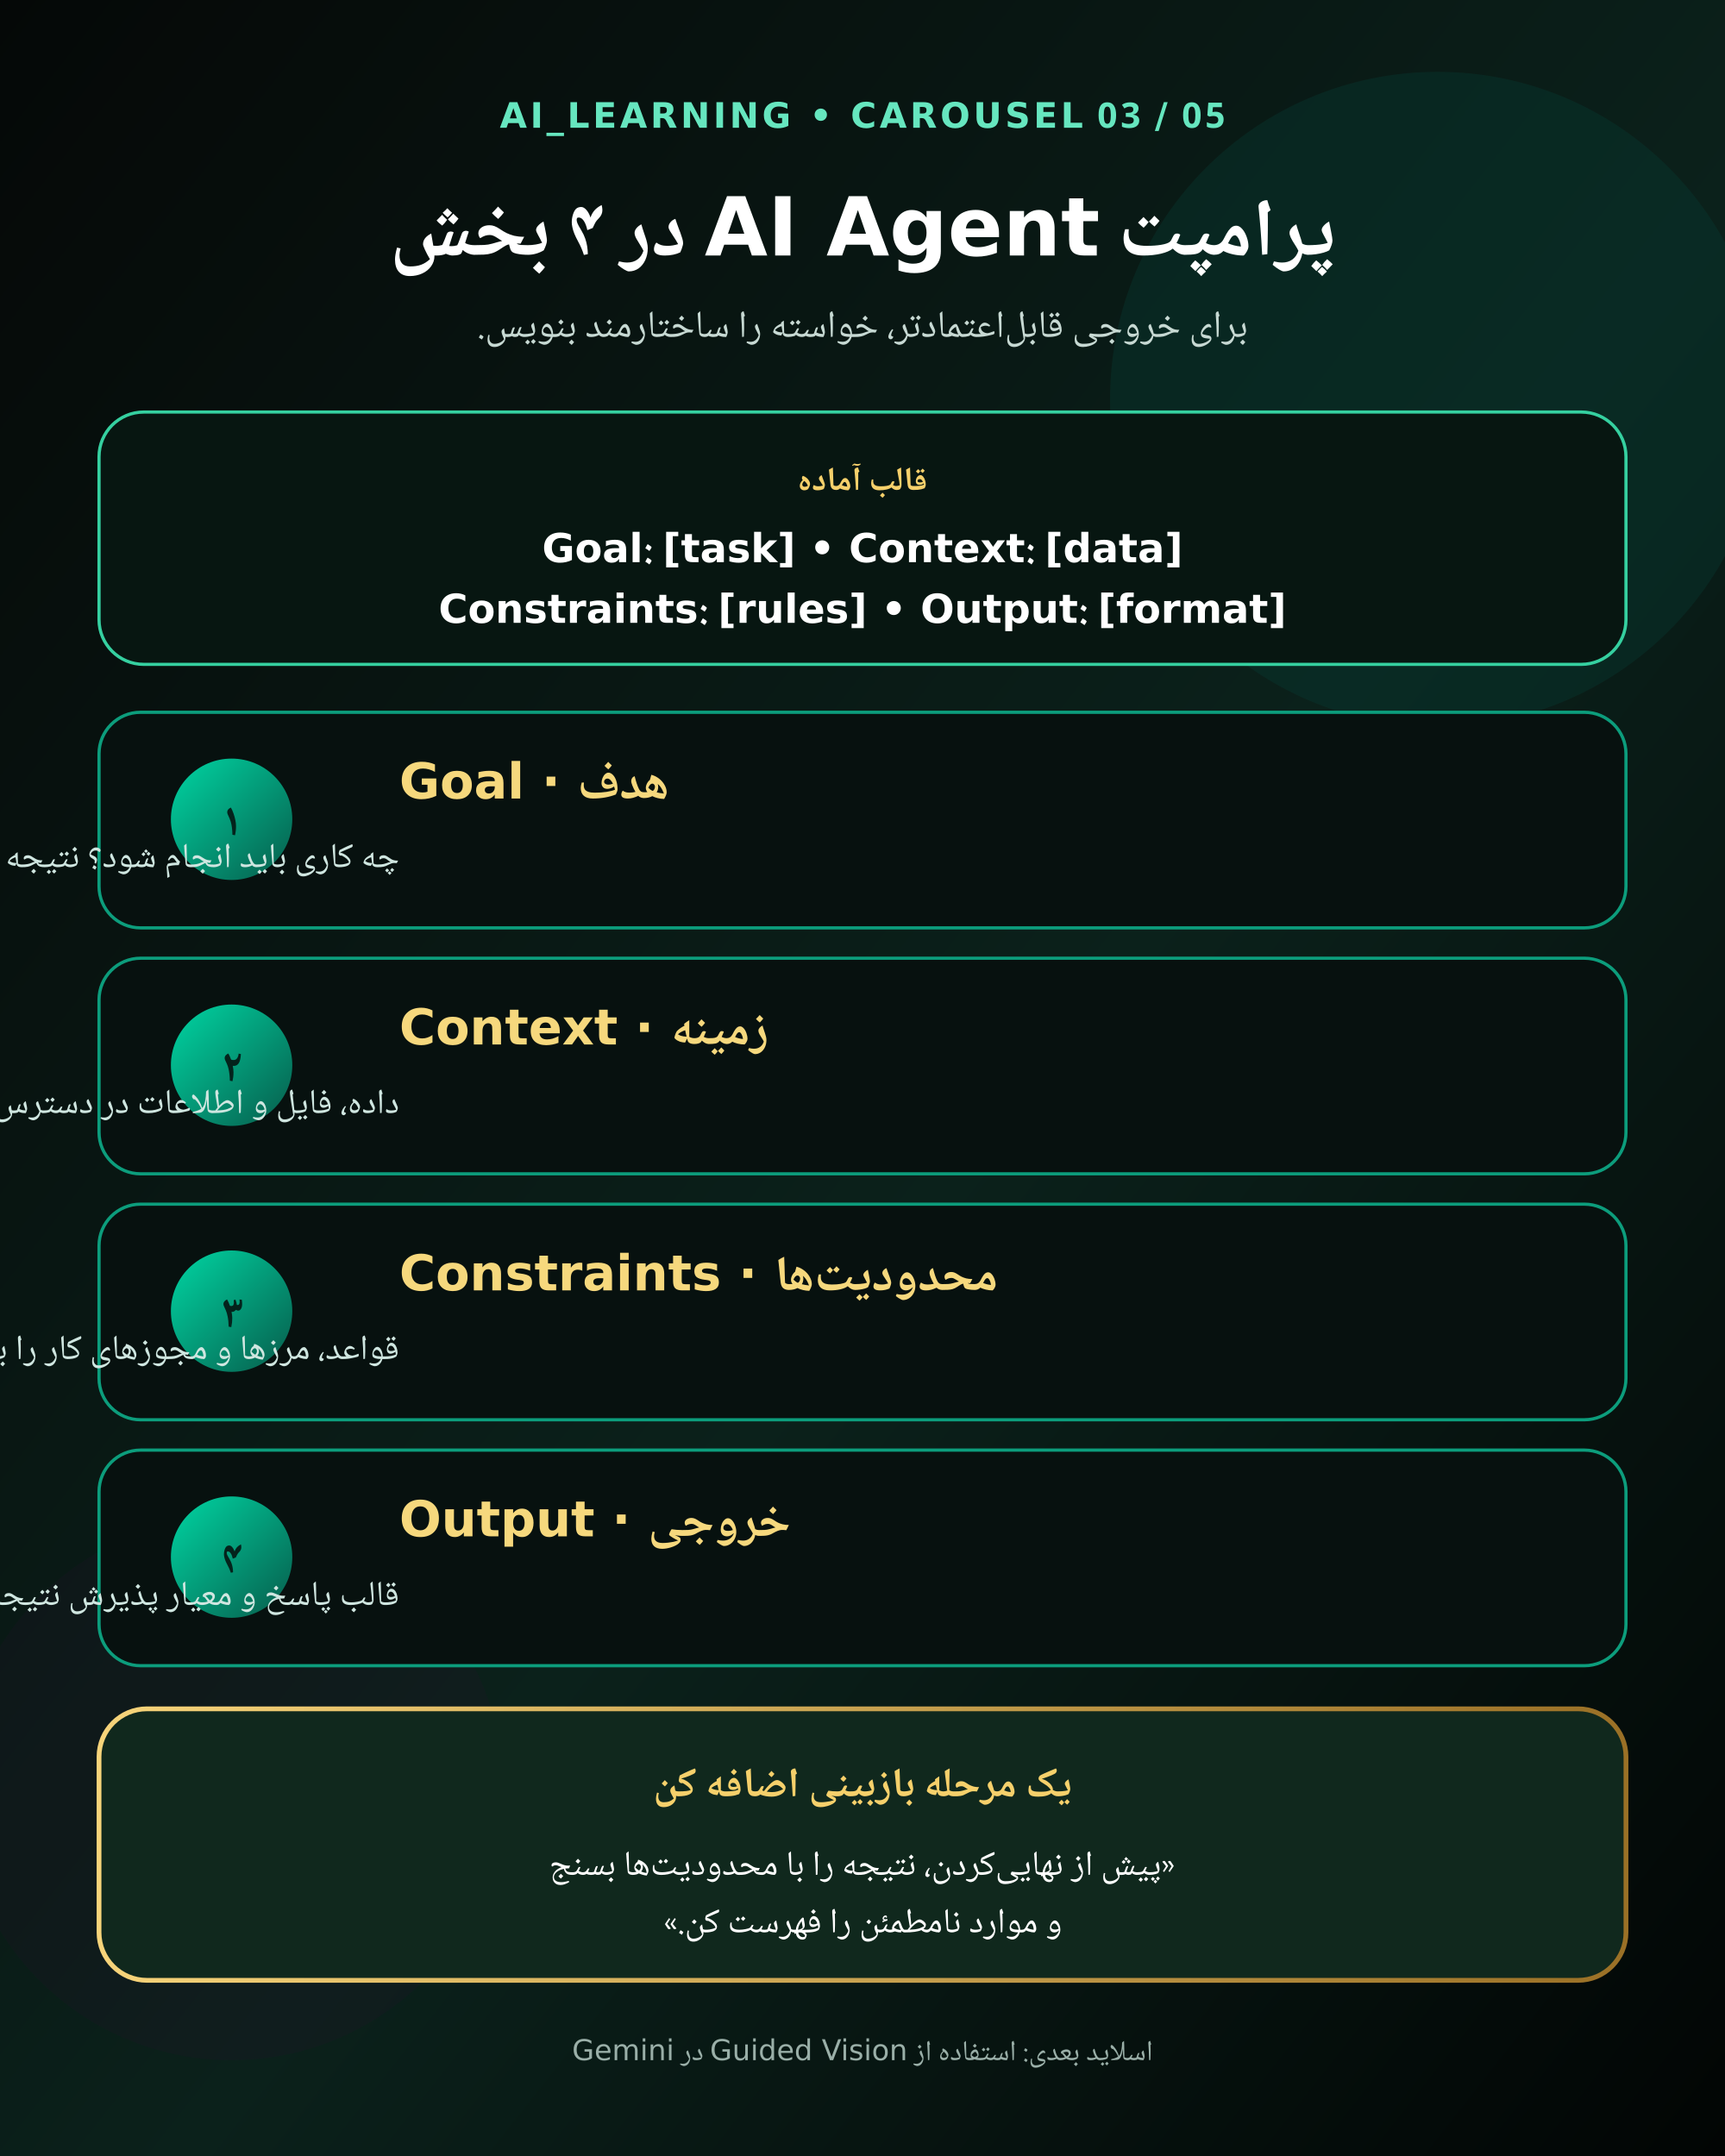
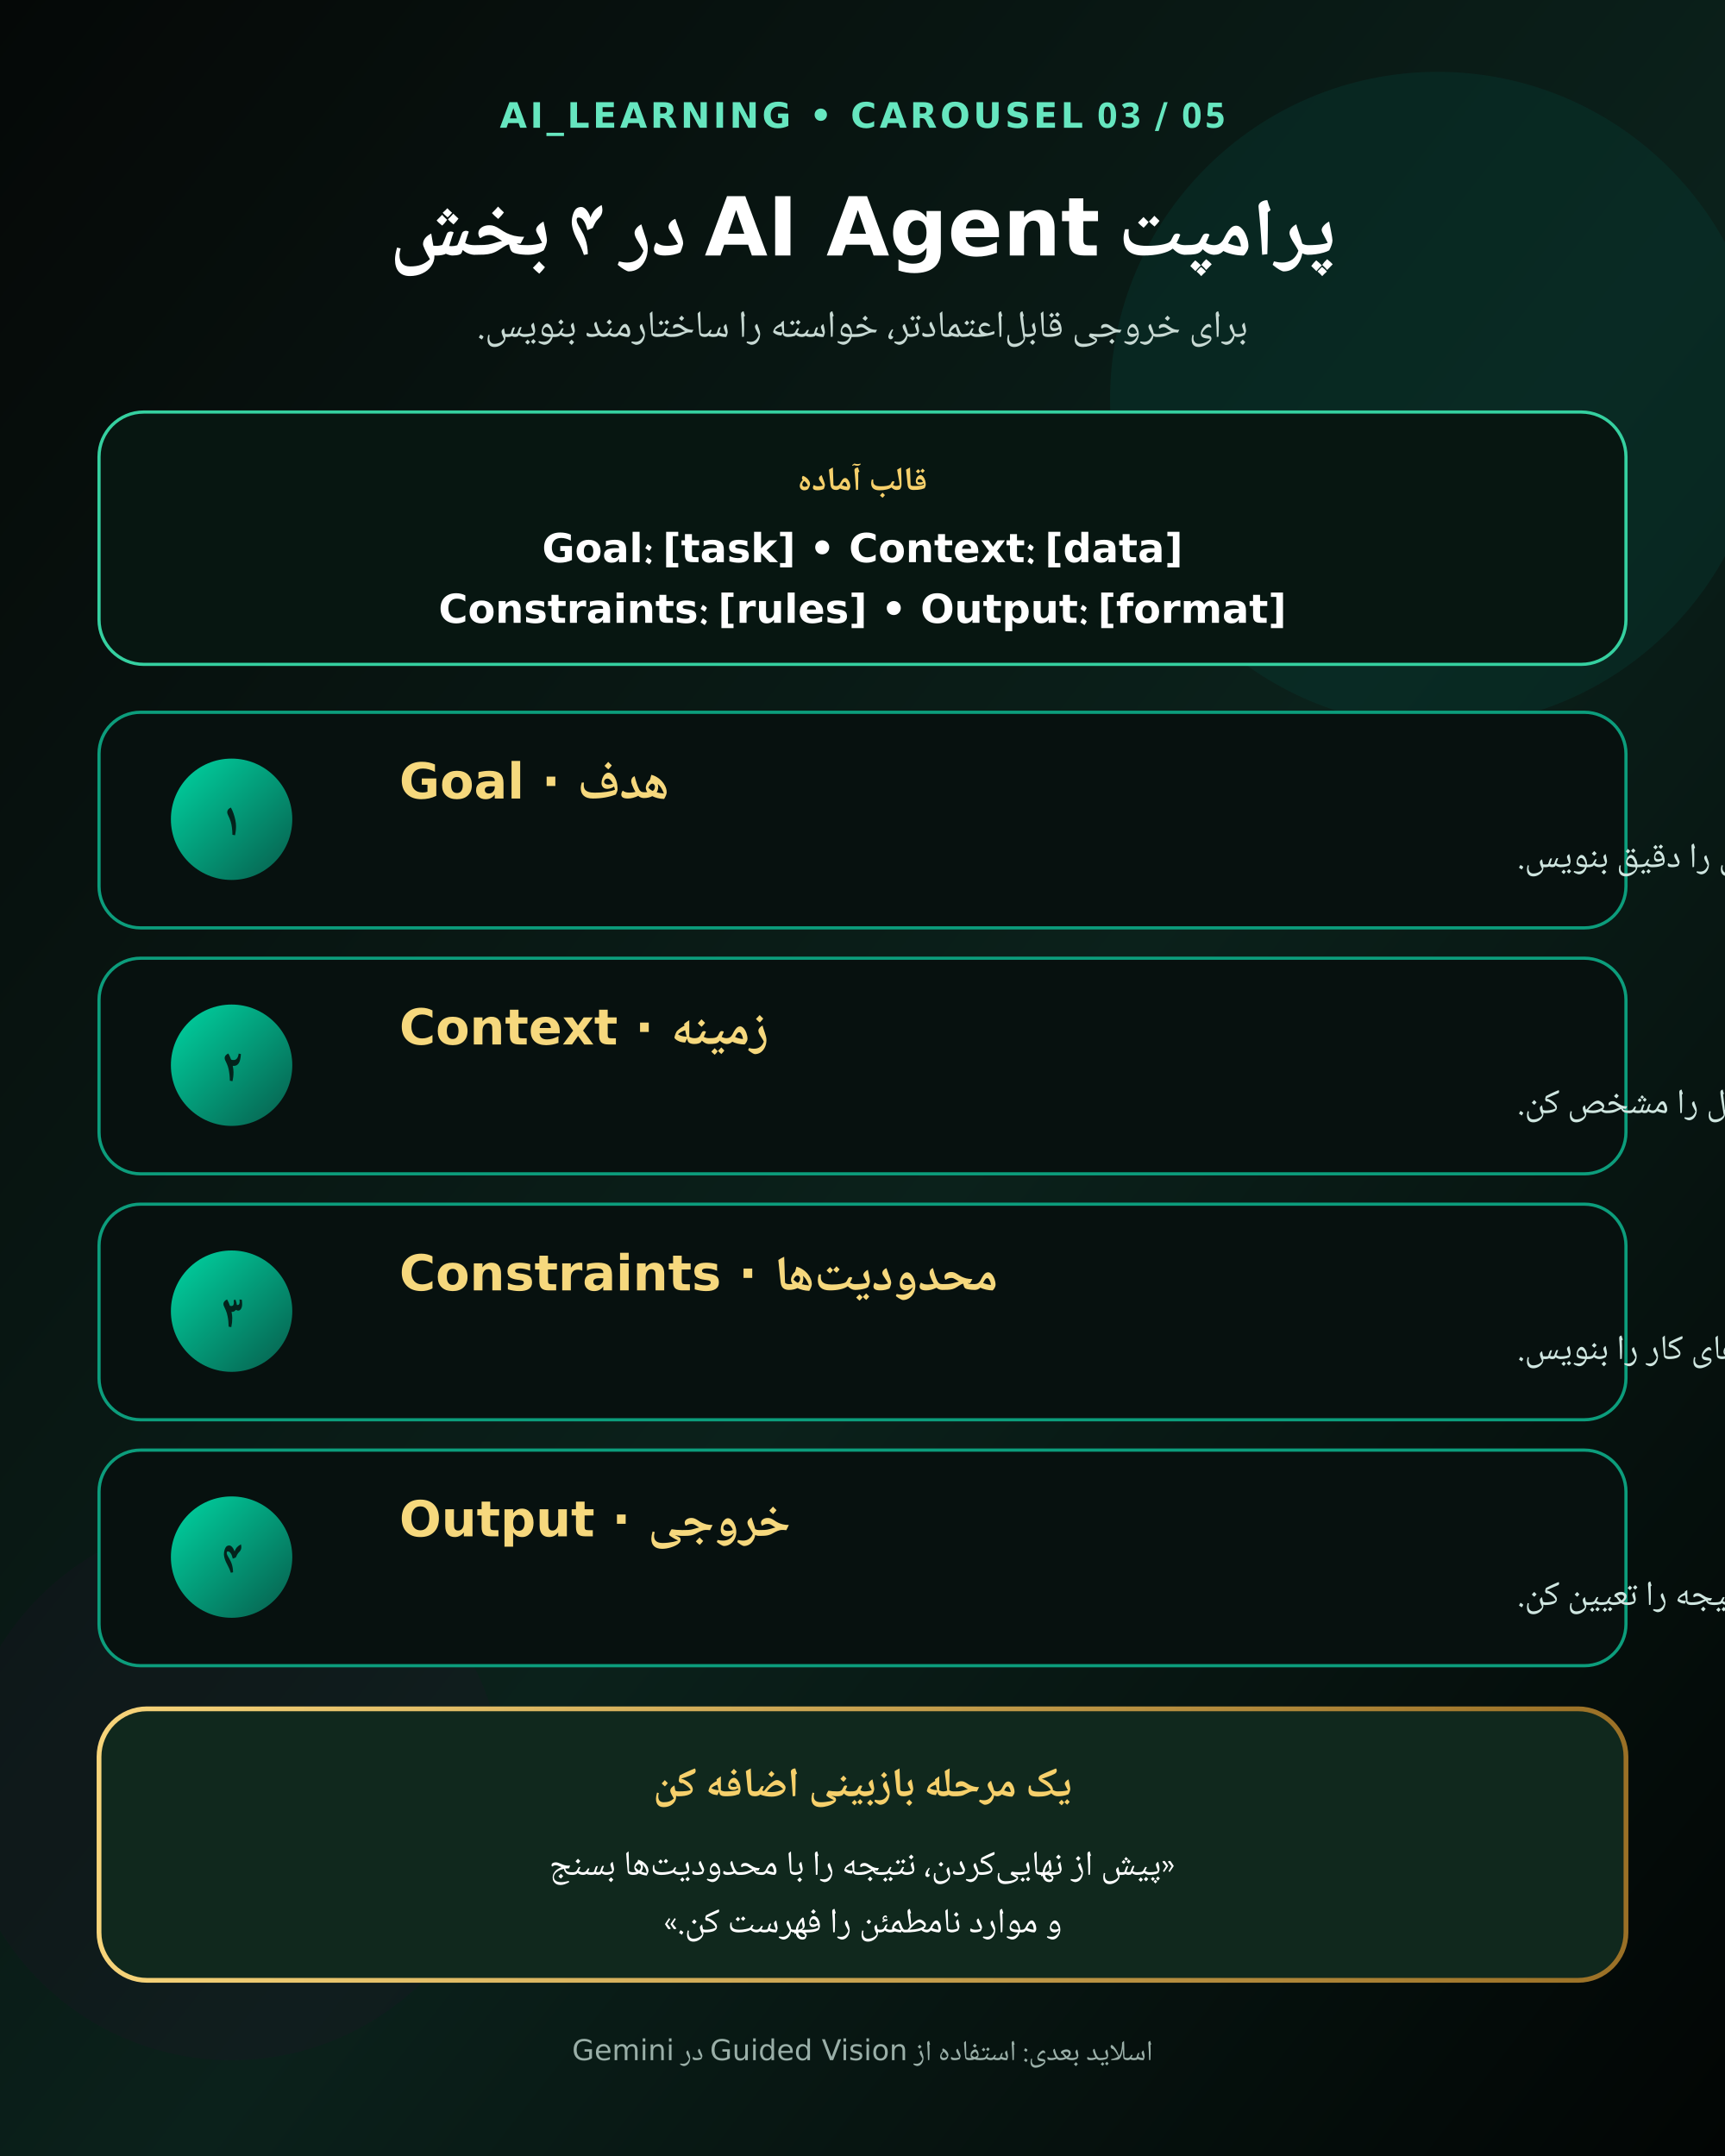
<svg xmlns="http://www.w3.org/2000/svg" width="1080" height="1350" viewBox="0 0 1080 1350">
  <defs>
    <linearGradient id="bg" x1="0" y1="0" x2="1" y2="1">
      <stop offset="0" stop-color="#050807" />
      <stop offset=".55" stop-color="#0b211b" />
      <stop offset="1" stop-color="#020504" />
    </linearGradient>
    <linearGradient id="emerald" x1="0" y1="0" x2="1" y2="1">
      <stop stop-color="#00d6a3" />
      <stop offset="1" stop-color="#075c4b" />
    </linearGradient>
    <linearGradient id="gold" x1="0" y1="0" x2="1" y2="0">
      <stop stop-color="#f7d47a" />
      <stop offset="1" stop-color="#9a7026" />
    </linearGradient>
  </defs>
  <rect width="1080" height="1350" fill="url(#bg)" />
  <circle cx="900" cy="250" r="205" fill="#063a32" opacity=".38" />
  <circle cx="145" cy="1120" r="170" fill="#24102a" opacity=".2" />
  <g font-family="Vazirmatn, 'Noto Naskh Arabic', 'Noto Sans Arabic', Tahoma, DejaVu Sans, sans-serif">
    <text x="540" y="80" text-anchor="middle" fill="#66e6bf" font-size="22" font-weight="700" letter-spacing="2">AI_LEARNING  •  CAROUSEL  03 / 05</text>
    <text x="540" y="160" text-anchor="middle" fill="#ffffff" font-size="51" font-weight="700" direction="rtl">پرامپت AI Agent در ۴ بخش</text>
    <text x="540" y="211" text-anchor="middle" fill="#c7d9d3" font-size="24" direction="rtl">برای خروجی قابل‌اعتمادتر، خواسته را ساختارمند بنویس.</text>
    <rect x="62" y="258" width="956" height="158" rx="28" fill="#071611" stroke="#35d0a0" stroke-width="2" />
    <text x="540" y="307" text-anchor="middle" fill="#f6d06b" font-size="21" font-weight="700" direction="rtl">قالب آماده</text>
    <text x="540" y="352" text-anchor="middle" fill="#ffffff" font-size="25" font-weight="700" direction="ltr">Goal: [task]  •  Context: [data]</text>
    <text x="540" y="390" text-anchor="middle" fill="#ffffff" font-size="25" font-weight="700" direction="ltr">Constraints: [rules]  •  Output: [format]</text>
    <rect x="62" y="446" width="956" height="135" rx="26" fill="#07110f" stroke="#0c9d7c" stroke-width="2" />
    <circle cx="145" cy="513" r="38" fill="url(#emerald)" />
    <text x="145" y="523" text-anchor="middle" fill="#04231c" font-size="29" font-weight="700">۱</text>
    <text x="250" y="500" text-anchor="start" fill="#f6d87d" font-size="31" font-weight="700">Goal · هدف</text>
-     <text x="250" y="543" text-anchor="start" fill="#cfe6e0" font-size="22" direction="rtl">چه کاری باید انجام شود؟ نتیجه نهایی را دقیق بنویس.</text>
+     <text x="950" y="543" text-anchor="end" fill="#cfe6e0" font-size="22" direction="rtl">چه کاری باید انجام شود؟ نتیجه نهایی را دقیق بنویس.</text>
    <rect x="62" y="600" width="956" height="135" rx="26" fill="#07110f" stroke="#0c9d7c" stroke-width="2" />
    <circle cx="145" cy="667" r="38" fill="url(#emerald)" />
    <text x="145" y="677" text-anchor="middle" fill="#04231c" font-size="29" font-weight="700">۲</text>
    <text x="250" y="654" text-anchor="start" fill="#f6d87d" font-size="31" font-weight="700">Context · زمینه</text>
-     <text x="250" y="697" text-anchor="start" fill="#cfe6e0" font-size="22" direction="rtl">داده، فایل و اطلاعات در دسترس عامل را مشخص کن.</text>
+     <text x="950" y="697" text-anchor="end" fill="#cfe6e0" font-size="22" direction="rtl">داده، فایل و اطلاعات در دسترس عامل را مشخص کن.</text>
    <rect x="62" y="754" width="956" height="135" rx="26" fill="#07110f" stroke="#0c9d7c" stroke-width="2" />
    <circle cx="145" cy="821" r="38" fill="url(#emerald)" />
    <text x="145" y="831" text-anchor="middle" fill="#04231c" font-size="29" font-weight="700">۳</text>
    <text x="250" y="808" text-anchor="start" fill="#f6d87d" font-size="31" font-weight="700">Constraints · محدودیت‌ها</text>
-     <text x="250" y="851" text-anchor="start" fill="#cfe6e0" font-size="22" direction="rtl">قواعد، مرزها و مجوزهای کار را بنویس.</text>
+     <text x="950" y="851" text-anchor="end" fill="#cfe6e0" font-size="22" direction="rtl">قواعد، مرزها و مجوزهای کار را بنویس.</text>
    <rect x="62" y="908" width="956" height="135" rx="26" fill="#07110f" stroke="#0c9d7c" stroke-width="2" />
    <circle cx="145" cy="975" r="38" fill="url(#emerald)" />
    <text x="145" y="985" text-anchor="middle" fill="#04231c" font-size="29" font-weight="700">۴</text>
    <text x="250" y="962" text-anchor="start" fill="#f6d87d" font-size="31" font-weight="700">Output · خروجی</text>
-     <text x="250" y="1005" text-anchor="start" fill="#cfe6e0" font-size="22" direction="rtl">قالب پاسخ و معیار پذیرش نتیجه را تعیین کن.</text>
+     <text x="950" y="1005" text-anchor="end" fill="#cfe6e0" font-size="22" direction="rtl">قالب پاسخ و معیار پذیرش نتیجه را تعیین کن.</text>
    <rect x="62" y="1070" width="956" height="170" rx="30" fill="#10281d" stroke="url(#gold)" stroke-width="3" />
    <text x="540" y="1125" text-anchor="middle" fill="#f6d06b" font-size="26" font-weight="700" direction="rtl">یک مرحله بازبینی اضافه کن</text>
    <text x="540" y="1174" text-anchor="middle" fill="#ffffff" font-size="22" direction="rtl">«پیش از نهایی‌کردن، نتیجه را با محدودیت‌ها بسنج</text>
    <text x="540" y="1210" text-anchor="middle" fill="#ffffff" font-size="22" direction="rtl">و موارد نامطمئن را فهرست کن.»</text>
    <text x="540" y="1290" text-anchor="middle" fill="#9aafa8" font-size="18" direction="rtl">اسلاید بعدی: استفاده از Guided Vision در Gemini</text>
  </g>
</svg>
